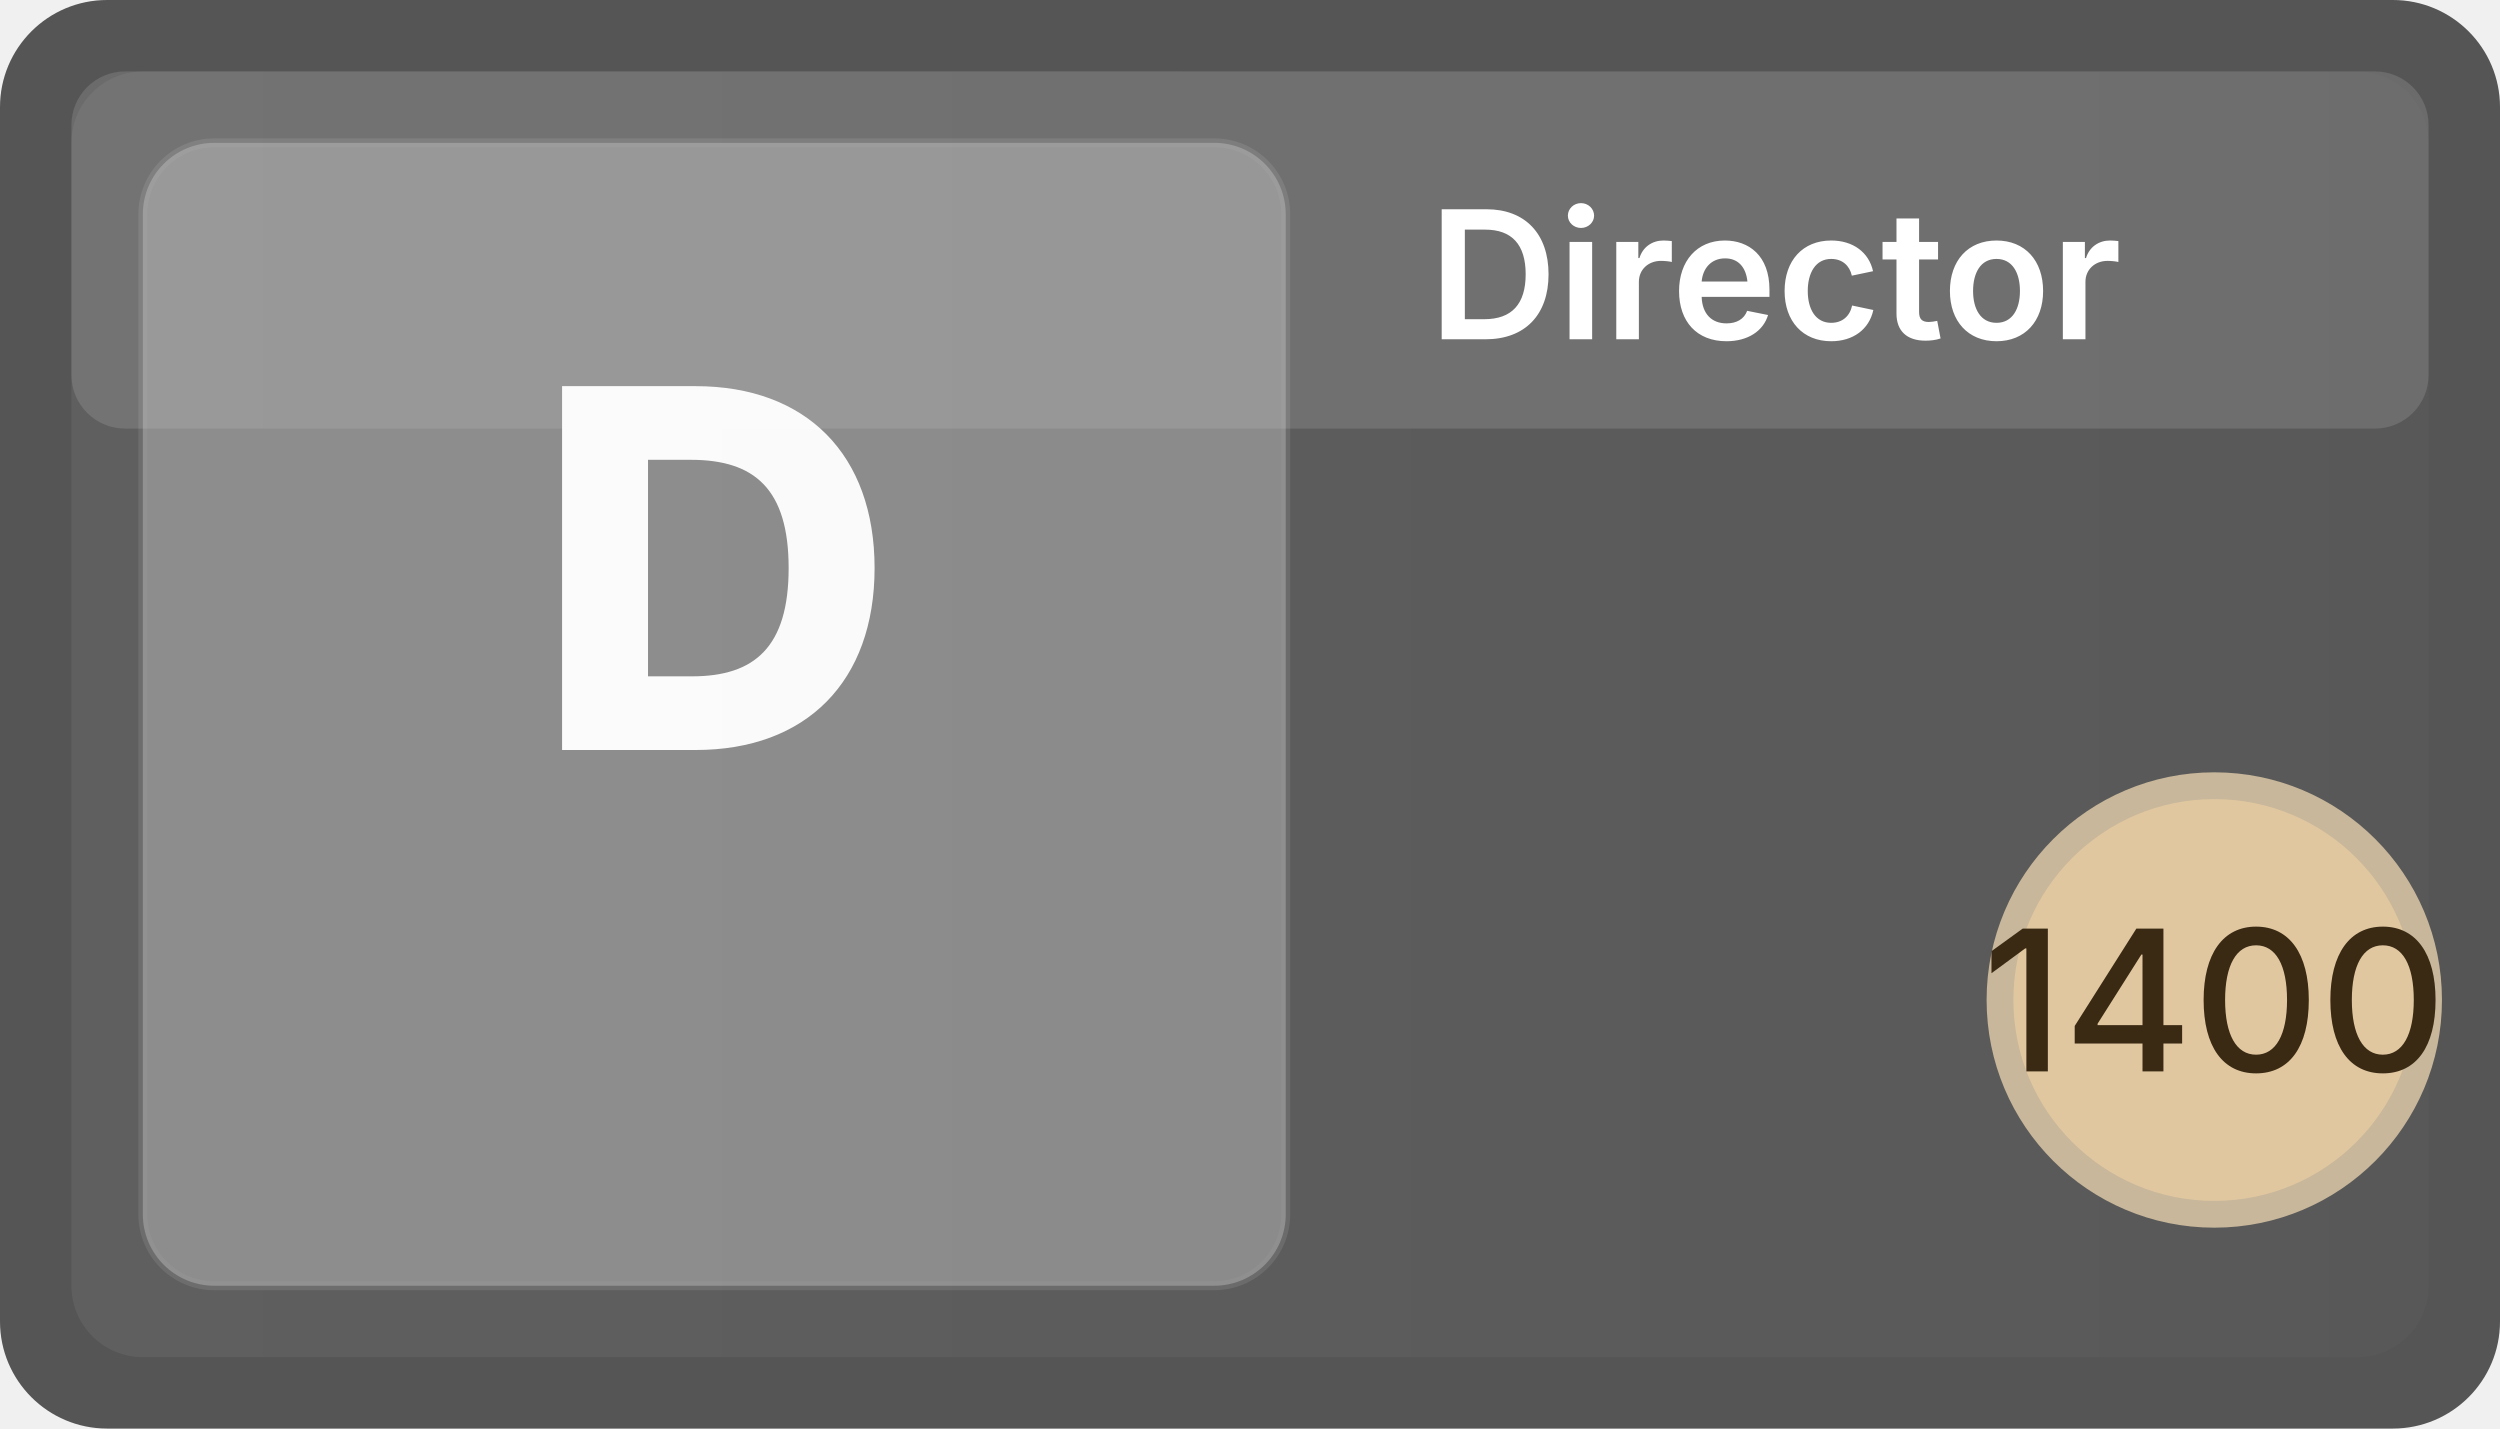
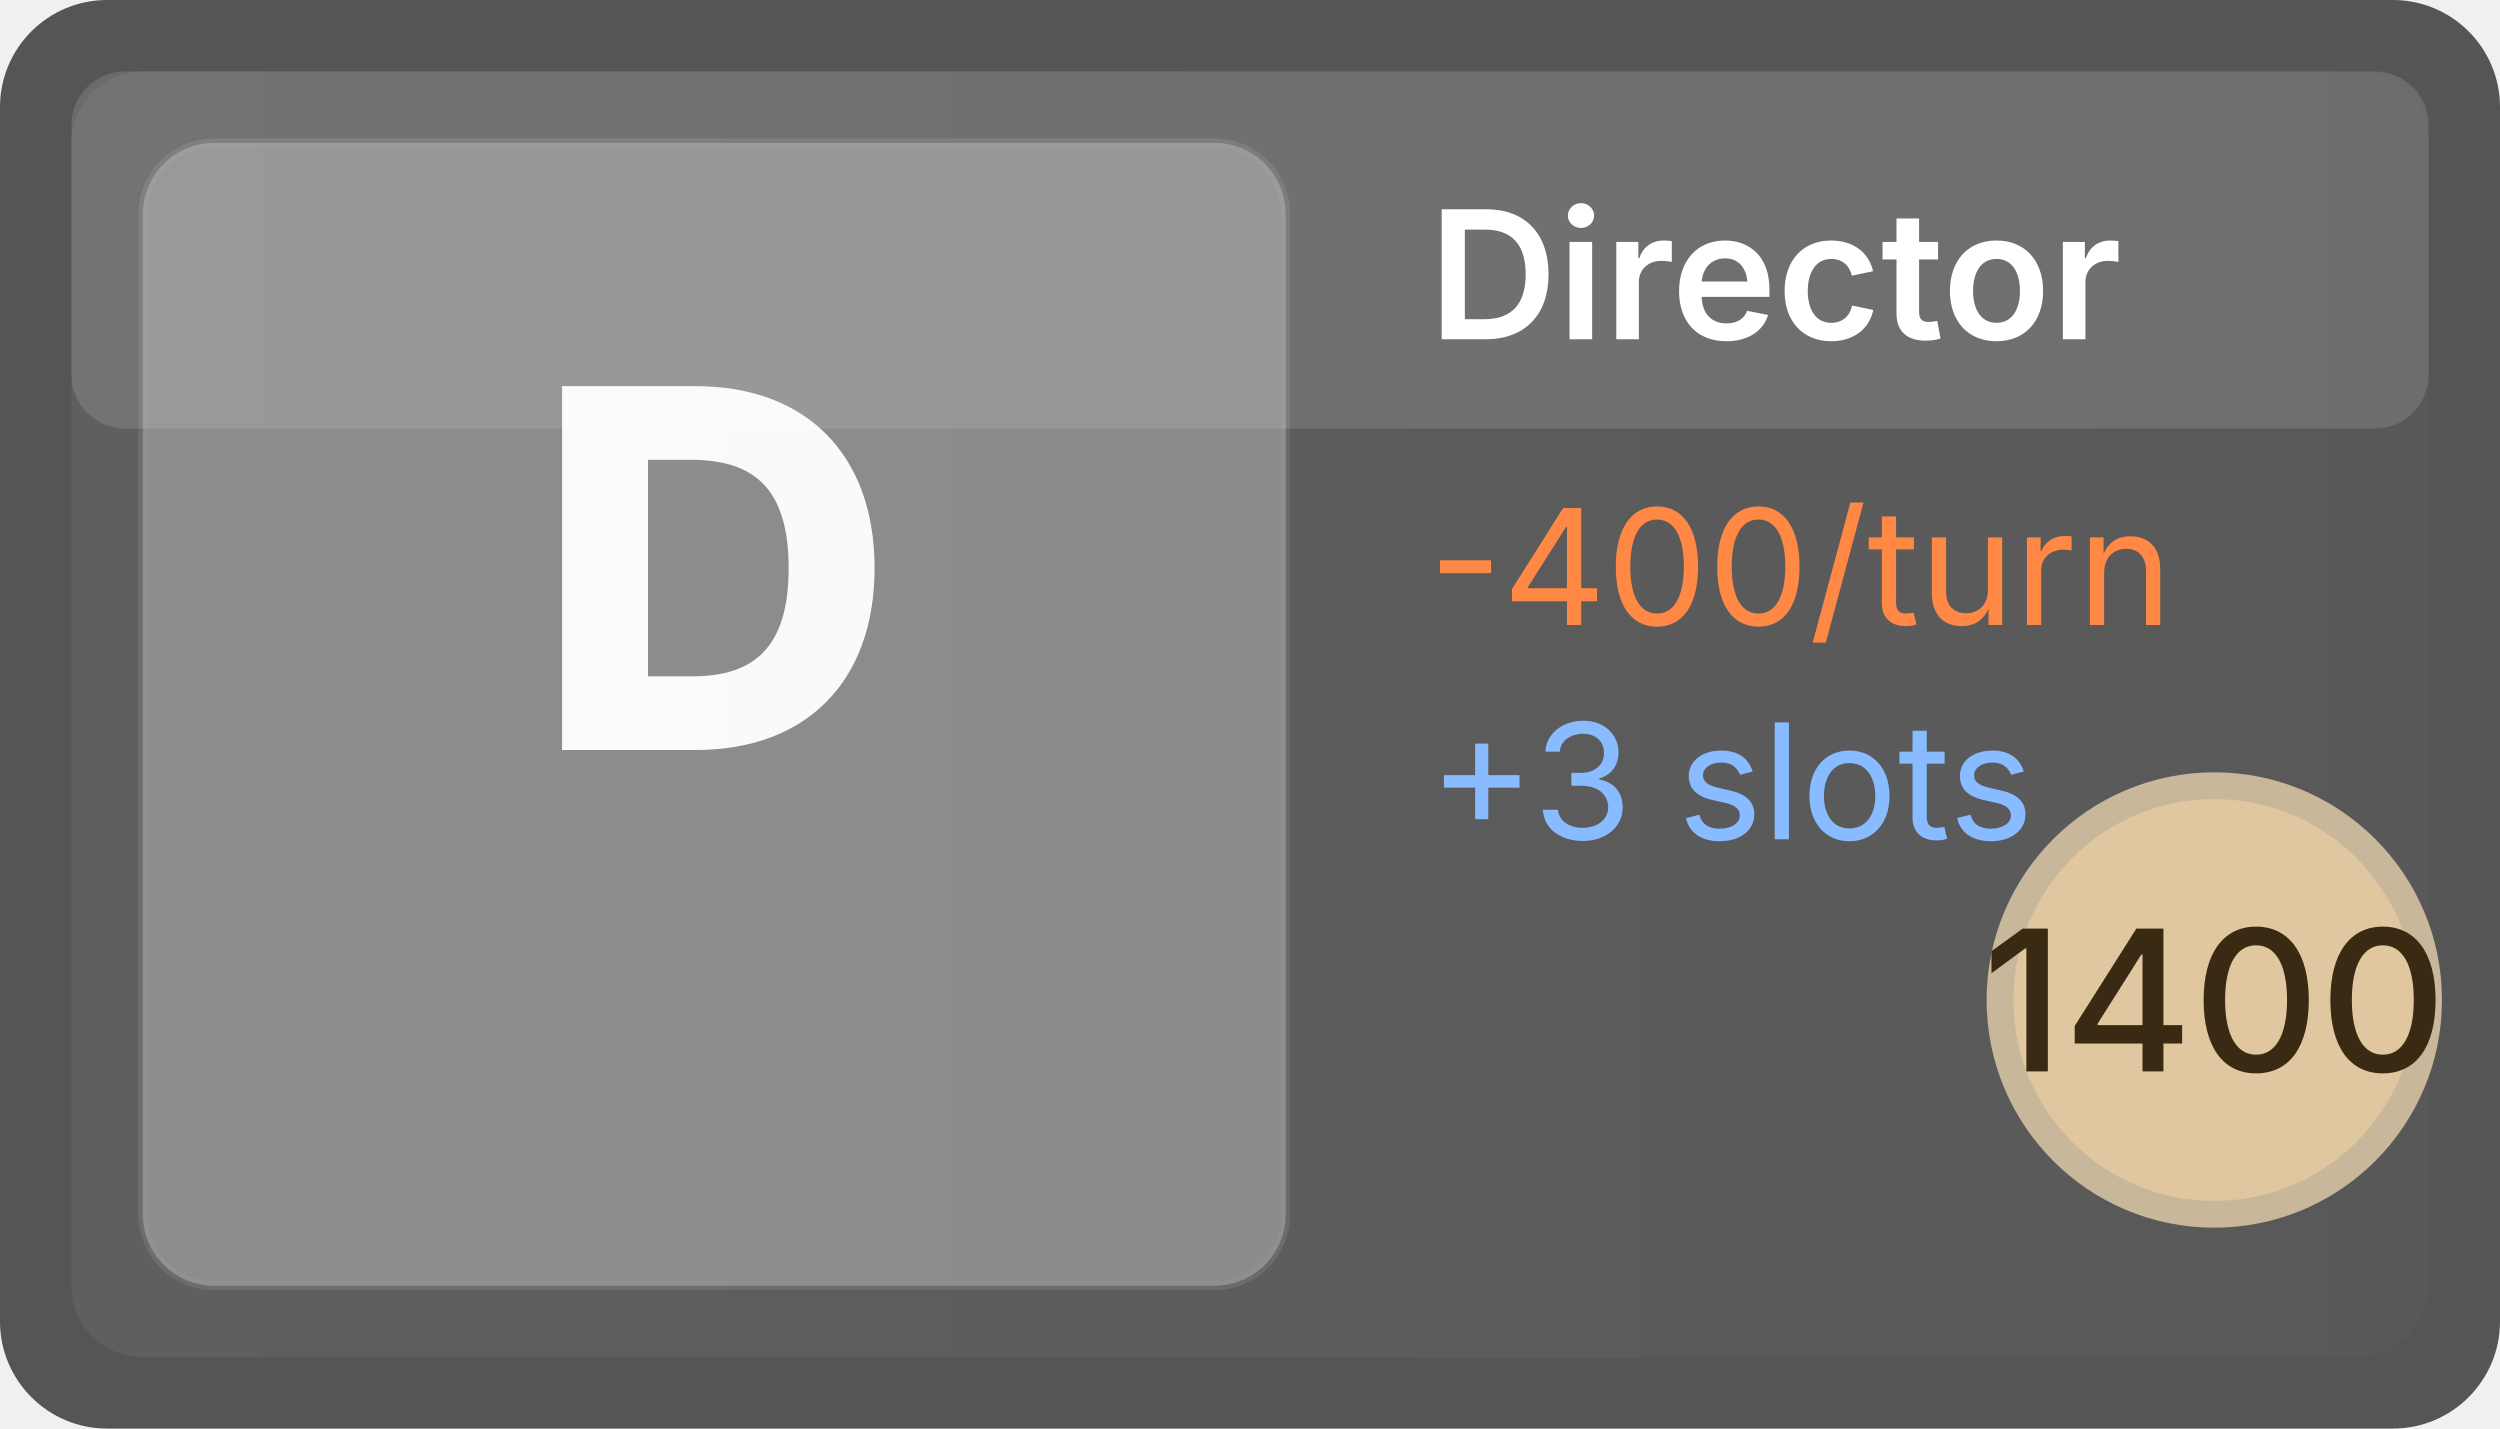
<svg xmlns="http://www.w3.org/2000/svg" width="140" height="80" viewBox="0 0 140 80" role="img" aria-label="Director">
  <defs>
    <linearGradient id="g-staff-director" x1="0" x2="1">
      <stop offset="0" stop-color="#ffffff" stop-opacity="0.06" />
      <stop offset="1" stop-color="#ffffff" stop-opacity="0.02" />
    </linearGradient>
  </defs>
  <rect x="0" y="0" width="140" height="80" rx="6" ry="6" fill="#555555" />
  <rect x="4" y="4" width="132" height="72" rx="4" ry="4" fill="url(#g-staff-director)" />
  <rect x="4" y="4" width="132" height="20" rx="3" ry="3" fill="#cccccc" opacity="0.18" />
  <g class="ms-card-graphic" aria-hidden="true">
    <rect x="8" y="8" width="64" height="64" rx="4" ry="4" fill="#cccccc" opacity="0.42" stroke="#ffffff" stroke-width="0.5" stroke-opacity="0.22" />
    <text x="40" y="42" font-family="Inter, Segoe UI, Arial, sans-serif" font-size="28" fill="#ffffff" font-weight="800" text-anchor="middle" opacity="0.96">D</text>
  </g>
  <text x="80" y="19" font-family="Inter, Segoe UI, Arial, sans-serif" font-size="10" fill="#ffffff" font-weight="600" text-anchor="start">Director</text>
+   <text x="80" y="35" font-family="Inter, Segoe UI, Arial, sans-serif" font-size="9" fill="#ff8844" font-weight="400" text-anchor="start">-400/turn</text>
+   <text x="80" y="47" font-family="Inter, Segoe UI, Arial, sans-serif" font-size="9" fill="#88bbff" font-weight="400" text-anchor="start">+3 slots</text>
  <circle cx="124" cy="56" r="12" fill="#e0c7a0" stroke="#c8b79a" stroke-width="1.5" />
  <text x="124" y="60" font-family="Inter, Segoe UI, Arial, sans-serif" font-size="11" fill="#3a2a14" text-anchor="middle" font-weight="500">1400</text>
</svg>
